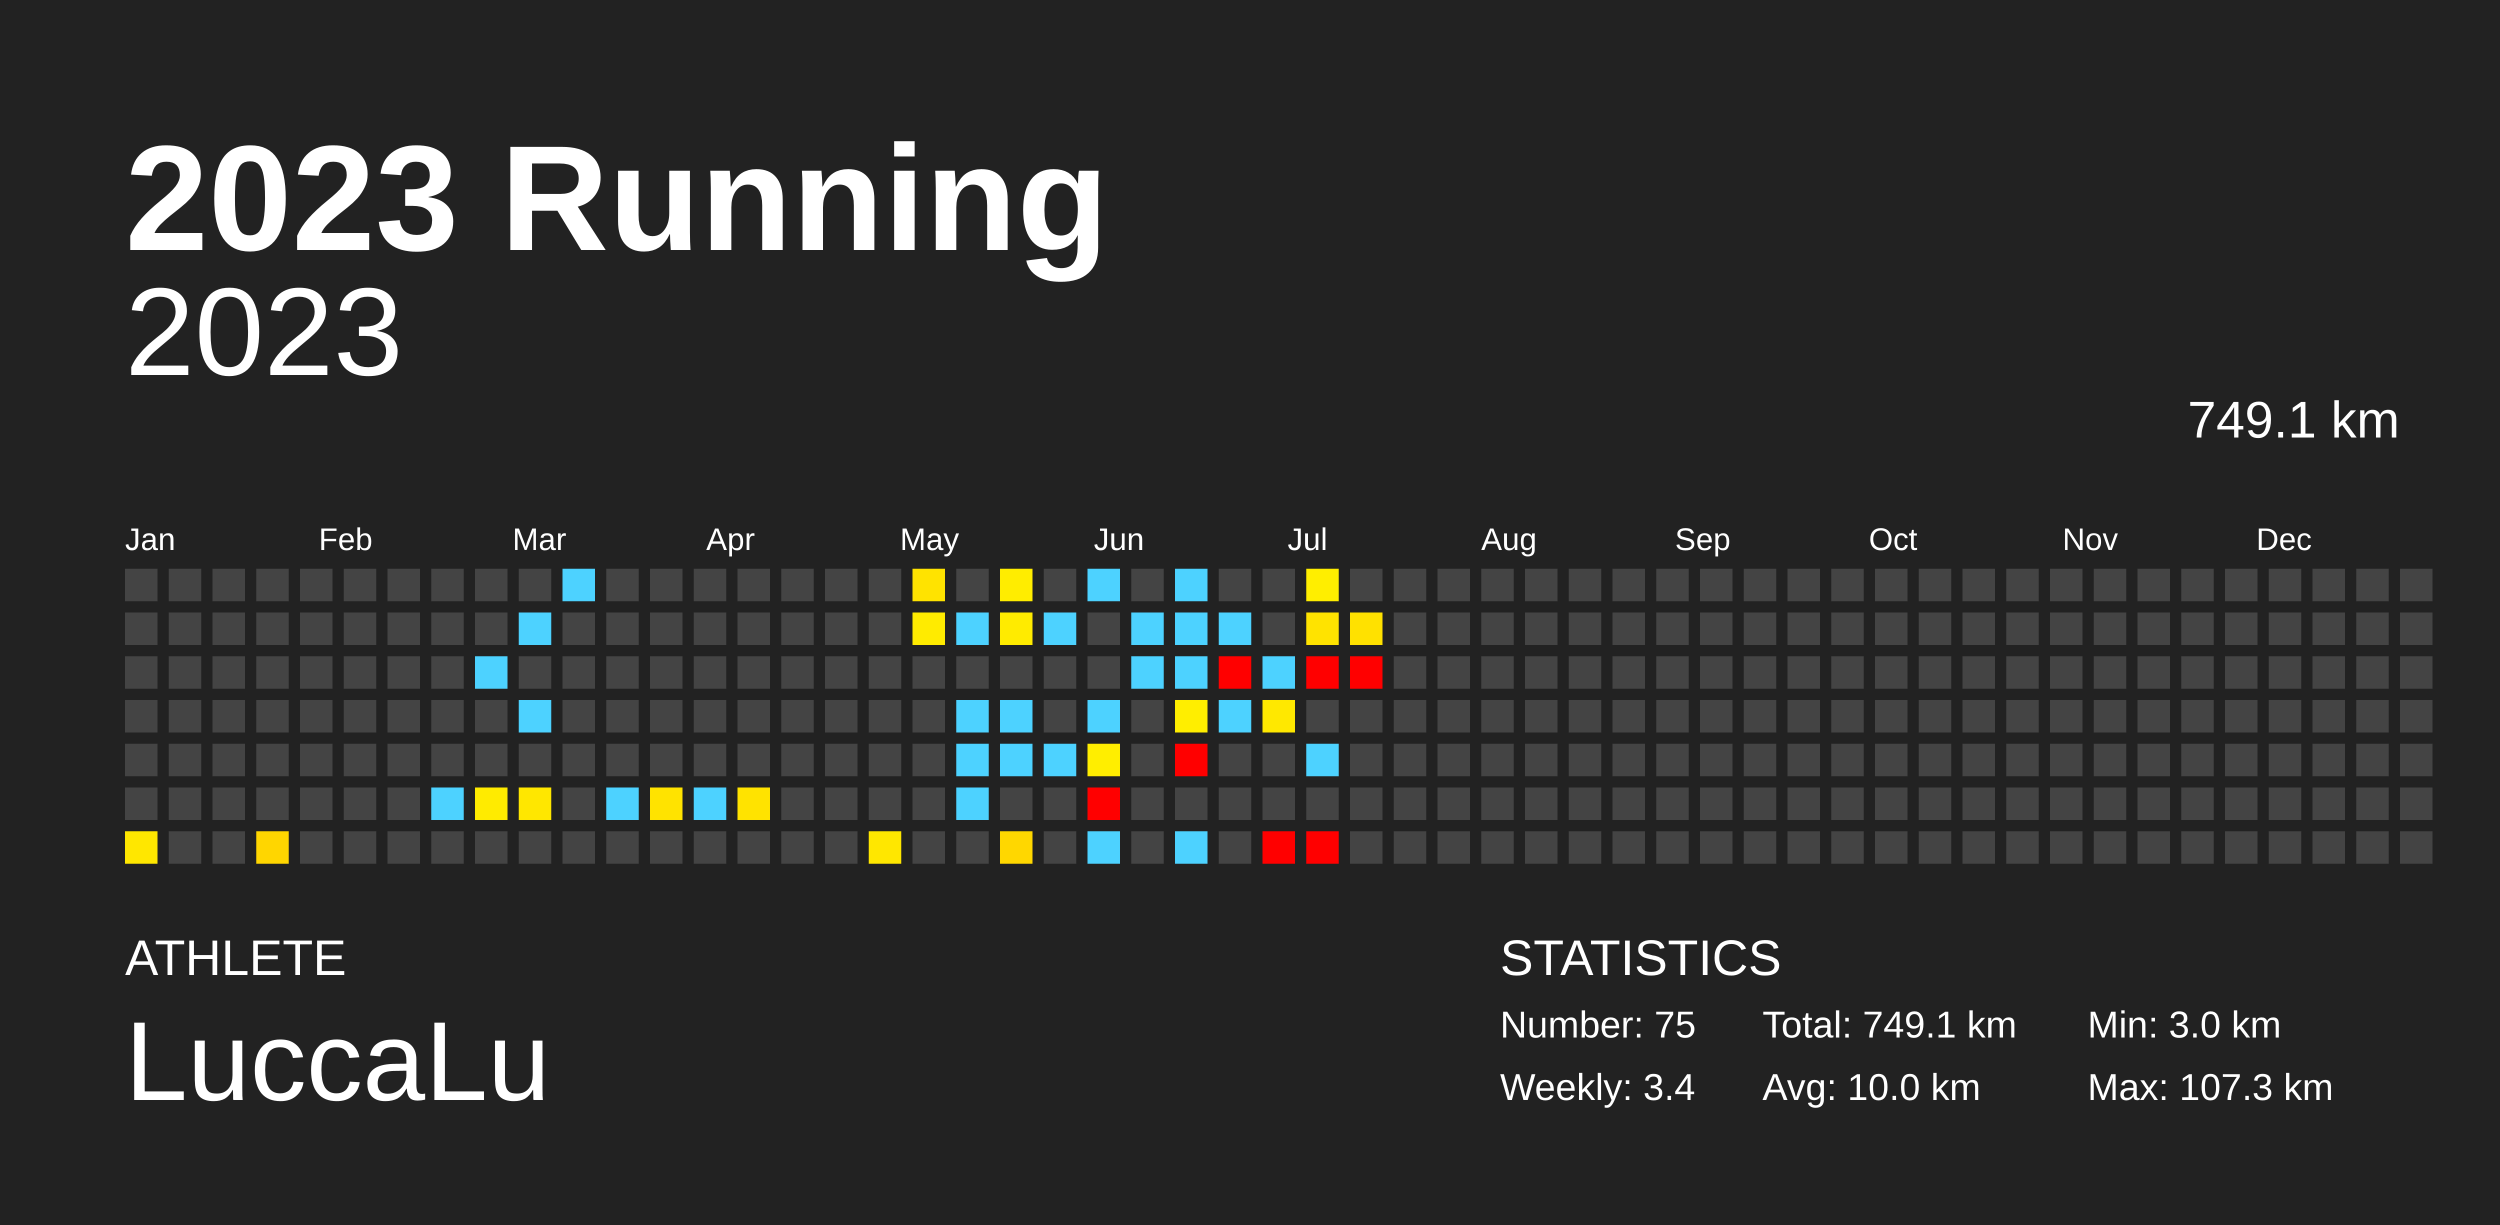
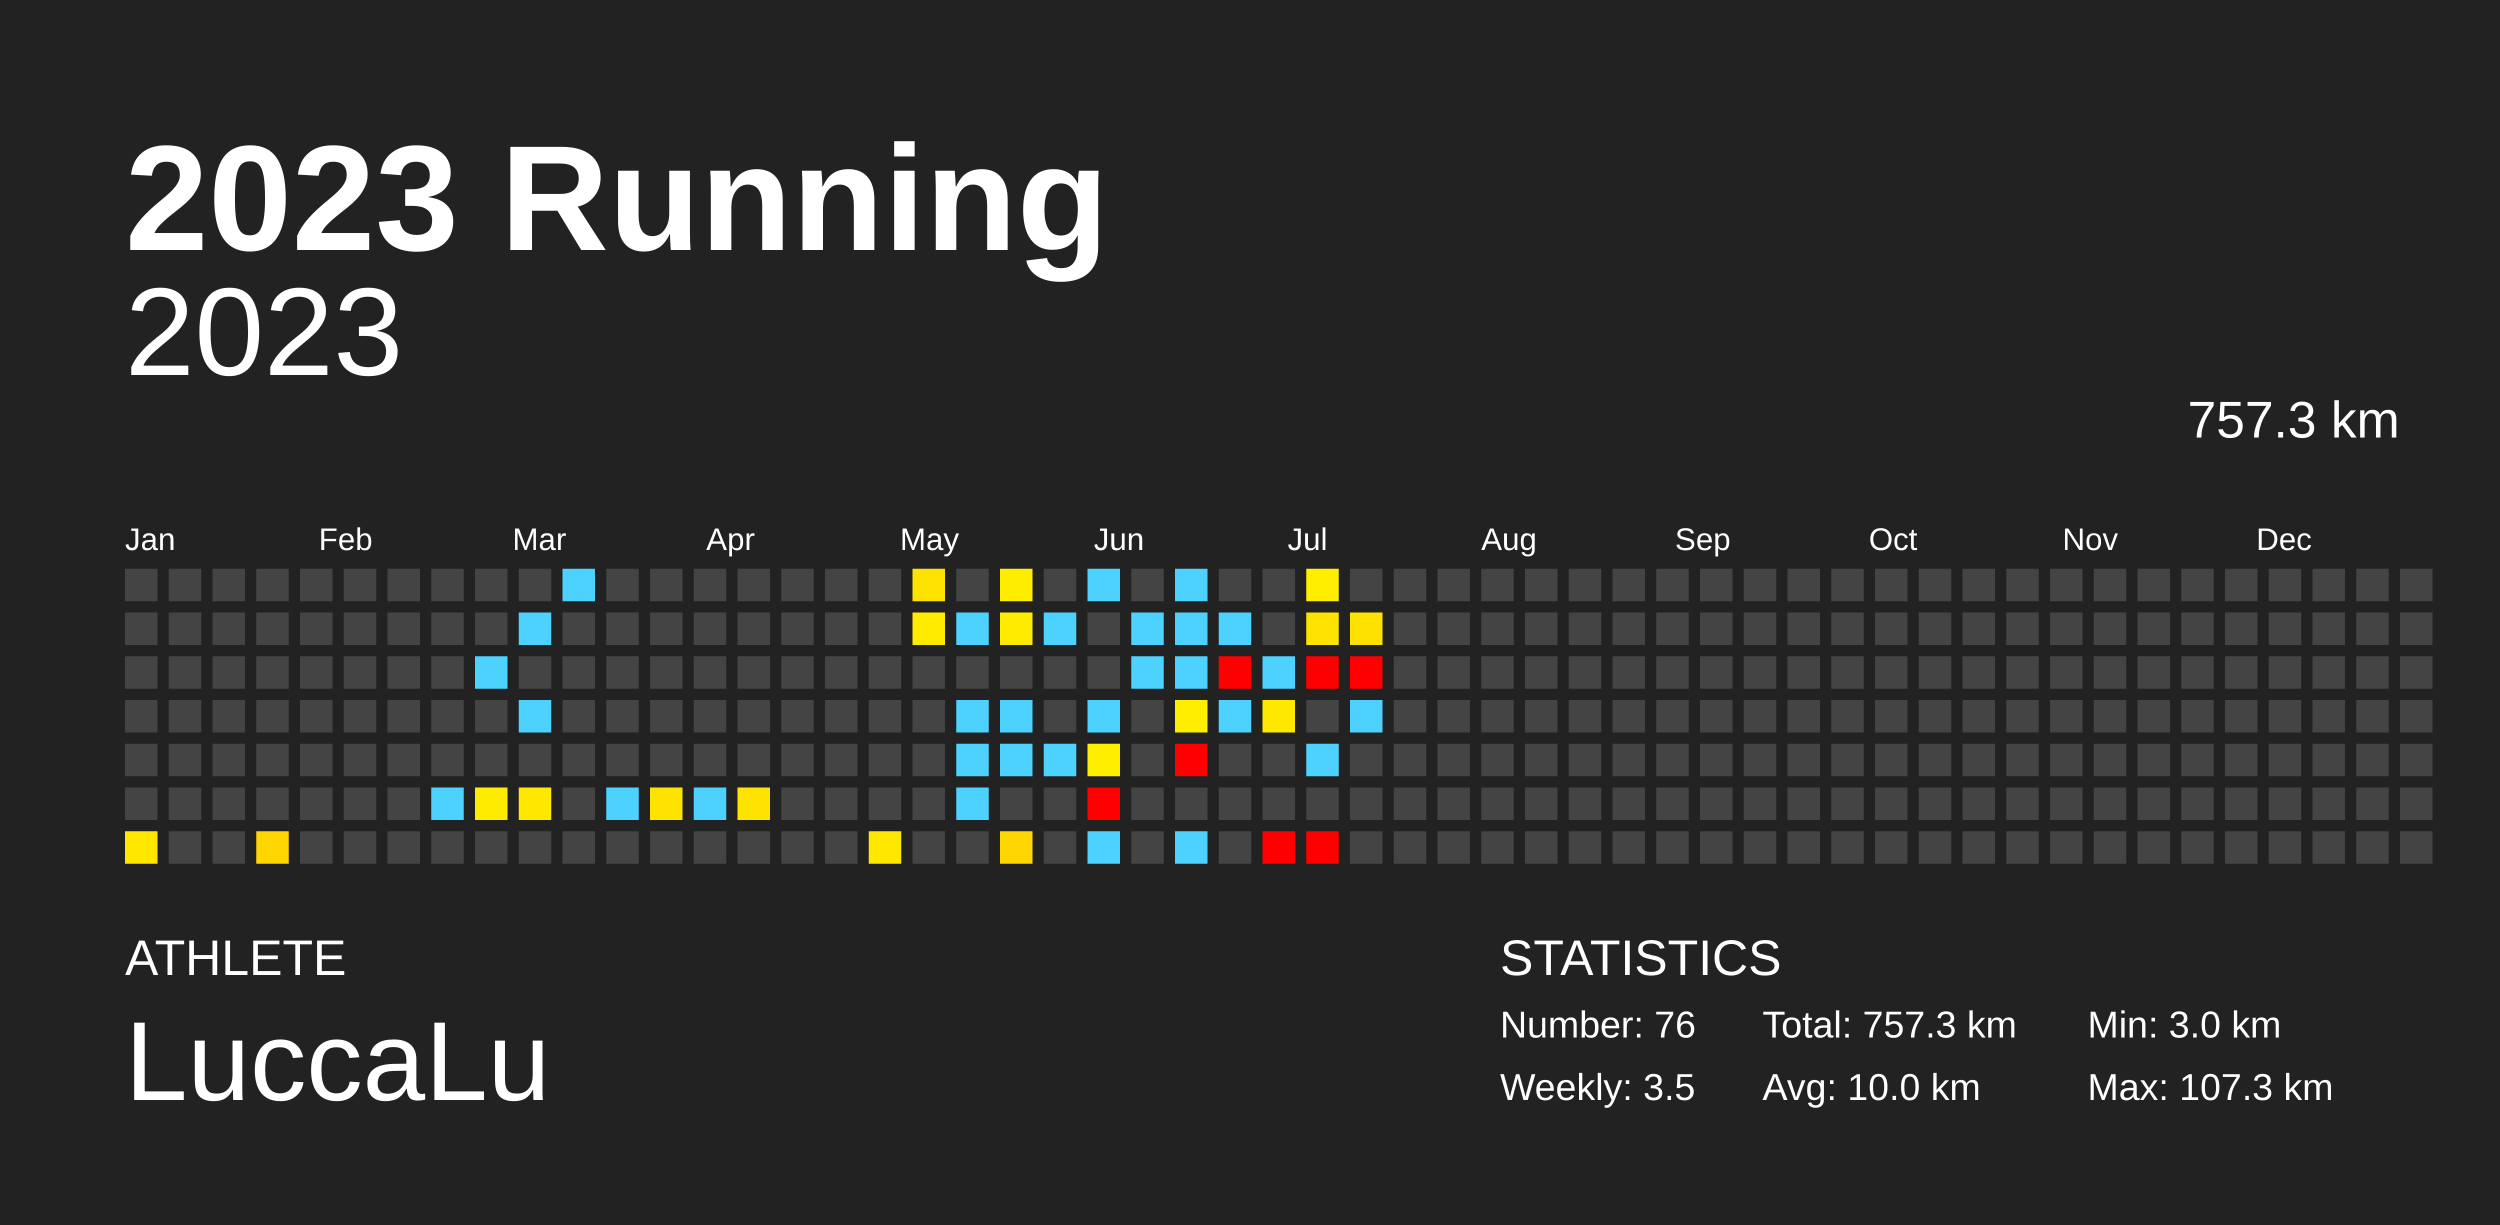
<svg xmlns="http://www.w3.org/2000/svg" baseProfile="full" height="98mm" version="1.1" viewBox="0,0,200,98" width="200mm">
  <defs />
  <rect fill="#222222" height="98" width="200" x="0" y="0" />
  <text fill="#FFFFFF" style="font-size:12px; font-family:Arial; font-weight:bold;" x="10" y="20">2023 Running</text>
  <text fill="#FFFFFF" style="font-size:4px; font-family:Arial" x="10" y="78">ATHLETE</text>
  <text fill="#FFFFFF" style="font-size:9px; font-family:Arial" x="10" y="88">LuccaLu</text>
  <text fill="#FFFFFF" style="font-size:4px; font-family:Arial" x="120" y="78">STATISTICS</text>
-   <text fill="#FFFFFF" style="font-size:3px; font-family:Arial" x="120" y="83">Number: 75</text>
-   <text fill="#FFFFFF" style="font-size:3px; font-family:Arial" x="120" y="88">Weekly: 3.4</text>
-   <text fill="#FFFFFF" style="font-size:3px; font-family:Arial" x="141" y="83">Total: 749.1 km</text>
+   <text fill="#FFFFFF" style="font-size:3px; font-family:Arial" x="120" y="83">Number: 76</text>
+   <text fill="#FFFFFF" style="font-size:3px; font-family:Arial" x="120" y="88">Weekly: 3.5</text>
+   <text fill="#FFFFFF" style="font-size:3px; font-family:Arial" x="141" y="83">Total: 757.3 km</text>
  <text fill="#FFFFFF" style="font-size:3px; font-family:Arial" x="141" y="88">Avg: 10.0 km</text>
  <text fill="#FFFFFF" style="font-size:3px; font-family:Arial" x="167" y="83">Min: 3.0 km</text>
  <text fill="#FFFFFF" style="font-size:3px; font-family:Arial" x="167" y="88">Max: 107.3 km</text>
  <text alignment-baseline="hanging" fill="#FFFFFF" style="font-size:10.0px; font-family:Arial;" x="10" y="30">2023</text>
-   <text alignment-baseline="hanging" fill="#FFFFFF" style="font-size:4.125px; font-family:Arial;" x="175" y="35">749.1 km</text>
+   <text alignment-baseline="hanging" fill="#FFFFFF" style="font-size:4.125px; font-family:Arial;" x="175" y="35">757.3 km</text>
  <text fill="#FFFFFF" style="font-size:2.5px; font-family:Arial" x="10.0" y="44">Jan</text>
  <text fill="#FFFFFF" style="font-size:2.5px; font-family:Arial" x="25.5" y="44">Feb</text>
  <text fill="#FFFFFF" style="font-size:2.5px; font-family:Arial" x="41.0" y="44">Mar</text>
  <text fill="#FFFFFF" style="font-size:2.5px; font-family:Arial" x="56.5" y="44">Apr</text>
  <text fill="#FFFFFF" style="font-size:2.5px; font-family:Arial" x="72.0" y="44">May</text>
  <text fill="#FFFFFF" style="font-size:2.5px; font-family:Arial" x="87.5" y="44">Jun</text>
  <text fill="#FFFFFF" style="font-size:2.5px; font-family:Arial" x="103.0" y="44">Jul</text>
  <text fill="#FFFFFF" style="font-size:2.5px; font-family:Arial" x="118.5" y="44">Aug</text>
  <text fill="#FFFFFF" style="font-size:2.5px; font-family:Arial" x="134.0" y="44">Sep</text>
  <text fill="#FFFFFF" style="font-size:2.5px; font-family:Arial" x="149.5" y="44">Oct</text>
  <text fill="#FFFFFF" style="font-size:2.5px; font-family:Arial" x="165.0" y="44">Nov</text>
  <text fill="#FFFFFF" style="font-size:2.5px; font-family:Arial" x="180.5" y="44">Dec</text>
  <rect fill="#444444" height="2.6" width="2.6" x="10.0" y="45.5" />
  <rect fill="#444444" height="2.6" width="2.6" x="10.0" y="49.0" />
  <rect fill="#444444" height="2.6" width="2.6" x="10.0" y="52.5" />
  <rect fill="#444444" height="2.6" width="2.6" x="10.0" y="56.0" />
  <rect fill="#444444" height="2.6" width="2.6" x="10.0" y="59.5" />
  <rect fill="#444444" height="2.6" width="2.6" x="10.0" y="63.0" />
  <rect fill="#ffe700" height="2.6" width="2.6" x="10.0" y="66.5" />
  <rect fill="#444444" height="2.6" width="2.6" x="13.5" y="45.5" />
  <rect fill="#444444" height="2.6" width="2.6" x="13.5" y="49.0" />
  <rect fill="#444444" height="2.6" width="2.6" x="13.5" y="52.5" />
  <rect fill="#444444" height="2.6" width="2.6" x="13.5" y="56.0" />
  <rect fill="#444444" height="2.6" width="2.6" x="13.5" y="59.5" />
  <rect fill="#444444" height="2.6" width="2.6" x="13.5" y="63.0" />
  <rect fill="#444444" height="2.6" width="2.6" x="13.5" y="66.5" />
  <rect fill="#444444" height="2.6" width="2.6" x="17.0" y="45.5" />
  <rect fill="#444444" height="2.6" width="2.6" x="17.0" y="49.0" />
  <rect fill="#444444" height="2.6" width="2.6" x="17.0" y="52.5" />
  <rect fill="#444444" height="2.6" width="2.6" x="17.0" y="56.0" />
  <rect fill="#444444" height="2.6" width="2.6" x="17.0" y="59.5" />
  <rect fill="#444444" height="2.6" width="2.6" x="17.0" y="63.0" />
  <rect fill="#444444" height="2.6" width="2.6" x="17.0" y="66.5" />
  <rect fill="#444444" height="2.6" width="2.6" x="20.5" y="45.5" />
  <rect fill="#444444" height="2.6" width="2.6" x="20.5" y="49.0" />
  <rect fill="#444444" height="2.6" width="2.6" x="20.5" y="52.5" />
  <rect fill="#444444" height="2.6" width="2.6" x="20.5" y="56.0" />
  <rect fill="#444444" height="2.6" width="2.6" x="20.5" y="59.5" />
  <rect fill="#444444" height="2.6" width="2.6" x="20.5" y="63.0" />
  <rect fill="#ffd600" height="2.6" width="2.6" x="20.5" y="66.5" />
  <rect fill="#444444" height="2.6" width="2.6" x="24.0" y="45.5" />
  <rect fill="#444444" height="2.6" width="2.6" x="24.0" y="49.0" />
  <rect fill="#444444" height="2.6" width="2.6" x="24.0" y="52.5" />
  <rect fill="#444444" height="2.6" width="2.6" x="24.0" y="56.0" />
  <rect fill="#444444" height="2.6" width="2.6" x="24.0" y="59.5" />
  <rect fill="#444444" height="2.6" width="2.6" x="24.0" y="63.0" />
  <rect fill="#444444" height="2.6" width="2.6" x="24.0" y="66.5" />
  <rect fill="#444444" height="2.6" width="2.6" x="27.5" y="45.5" />
  <rect fill="#444444" height="2.6" width="2.6" x="27.5" y="49.0" />
  <rect fill="#444444" height="2.6" width="2.6" x="27.5" y="52.5" />
  <rect fill="#444444" height="2.6" width="2.6" x="27.5" y="56.0" />
  <rect fill="#444444" height="2.6" width="2.6" x="27.5" y="59.5" />
  <rect fill="#444444" height="2.6" width="2.6" x="27.5" y="63.0" />
  <rect fill="#444444" height="2.6" width="2.6" x="27.5" y="66.5" />
  <rect fill="#444444" height="2.6" width="2.6" x="31.0" y="45.5" />
  <rect fill="#444444" height="2.6" width="2.6" x="31.0" y="49.0" />
  <rect fill="#444444" height="2.6" width="2.6" x="31.0" y="52.5" />
  <rect fill="#444444" height="2.6" width="2.6" x="31.0" y="56.0" />
  <rect fill="#444444" height="2.6" width="2.6" x="31.0" y="59.5" />
  <rect fill="#444444" height="2.6" width="2.6" x="31.0" y="63.0" />
  <rect fill="#444444" height="2.6" width="2.6" x="31.0" y="66.5" />
  <rect fill="#444444" height="2.6" width="2.6" x="34.5" y="45.5" />
  <rect fill="#444444" height="2.6" width="2.6" x="34.5" y="49.0" />
  <rect fill="#444444" height="2.6" width="2.6" x="34.5" y="52.5" />
  <rect fill="#444444" height="2.6" width="2.6" x="34.5" y="56.0" />
  <rect fill="#444444" height="2.6" width="2.6" x="34.5" y="59.5" />
  <rect fill="#4dd2ff" height="2.6" width="2.6" x="34.5" y="63.0" />
  <rect fill="#444444" height="2.6" width="2.6" x="34.5" y="66.5" />
  <rect fill="#444444" height="2.6" width="2.6" x="38.0" y="45.5" />
  <rect fill="#444444" height="2.6" width="2.6" x="38.0" y="49.0" />
  <rect fill="#4dd2ff" height="2.6" width="2.6" x="38.0" y="52.5" />
  <rect fill="#444444" height="2.6" width="2.6" x="38.0" y="56.0" />
  <rect fill="#444444" height="2.6" width="2.6" x="38.0" y="59.5" />
  <rect fill="#ffeb00" height="2.6" width="2.6" x="38.0" y="63.0" />
  <rect fill="#444444" height="2.6" width="2.6" x="38.0" y="66.5" />
  <rect fill="#444444" height="2.6" width="2.6" x="41.5" y="45.5" />
  <rect fill="#4dd2ff" height="2.6" width="2.6" x="41.5" y="49.0" />
  <rect fill="#444444" height="2.6" width="2.6" x="41.5" y="52.5" />
  <rect fill="#4dd2ff" height="2.6" width="2.6" x="41.5" y="56.0" />
  <rect fill="#444444" height="2.6" width="2.6" x="41.5" y="59.5" />
  <rect fill="#ffe700" height="2.6" width="2.6" x="41.5" y="63.0" />
  <rect fill="#444444" height="2.6" width="2.6" x="41.5" y="66.5" />
  <rect fill="#4dd2ff" height="2.6" width="2.6" x="45.0" y="45.5" />
  <rect fill="#444444" height="2.6" width="2.6" x="45.0" y="49.0" />
  <rect fill="#444444" height="2.6" width="2.6" x="45.0" y="52.5" />
  <rect fill="#444444" height="2.6" width="2.6" x="45.0" y="56.0" />
  <rect fill="#444444" height="2.6" width="2.6" x="45.0" y="59.5" />
  <rect fill="#444444" height="2.6" width="2.6" x="45.0" y="63.0" />
  <rect fill="#444444" height="2.6" width="2.6" x="45.0" y="66.5" />
  <rect fill="#444444" height="2.6" width="2.6" x="48.5" y="45.5" />
  <rect fill="#444444" height="2.6" width="2.6" x="48.5" y="49.0" />
  <rect fill="#444444" height="2.6" width="2.6" x="48.5" y="52.5" />
  <rect fill="#444444" height="2.6" width="2.6" x="48.5" y="56.0" />
  <rect fill="#444444" height="2.6" width="2.6" x="48.5" y="59.5" />
  <rect fill="#4dd2ff" height="2.6" width="2.6" x="48.5" y="63.0" />
  <rect fill="#444444" height="2.6" width="2.6" x="48.5" y="66.5" />
  <rect fill="#444444" height="2.6" width="2.6" x="52.0" y="45.5" />
  <rect fill="#444444" height="2.6" width="2.6" x="52.0" y="49.0" />
  <rect fill="#444444" height="2.6" width="2.6" x="52.0" y="52.5" />
  <rect fill="#444444" height="2.6" width="2.6" x="52.0" y="56.0" />
  <rect fill="#444444" height="2.6" width="2.6" x="52.0" y="59.5" />
  <rect fill="#ffe300" height="2.6" width="2.6" x="52.0" y="63.0" />
  <rect fill="#444444" height="2.6" width="2.6" x="52.0" y="66.5" />
  <rect fill="#444444" height="2.6" width="2.6" x="55.5" y="45.5" />
  <rect fill="#444444" height="2.6" width="2.6" x="55.5" y="49.0" />
  <rect fill="#444444" height="2.6" width="2.6" x="55.5" y="52.5" />
  <rect fill="#444444" height="2.6" width="2.6" x="55.5" y="56.0" />
  <rect fill="#444444" height="2.6" width="2.6" x="55.5" y="59.5" />
  <rect fill="#4dd2ff" height="2.6" width="2.6" x="55.5" y="63.0" />
  <rect fill="#444444" height="2.6" width="2.6" x="55.5" y="66.5" />
  <rect fill="#444444" height="2.6" width="2.6" x="59.0" y="45.5" />
  <rect fill="#444444" height="2.6" width="2.6" x="59.0" y="49.0" />
  <rect fill="#444444" height="2.6" width="2.6" x="59.0" y="52.5" />
  <rect fill="#444444" height="2.6" width="2.6" x="59.0" y="56.0" />
  <rect fill="#444444" height="2.6" width="2.6" x="59.0" y="59.5" />
  <rect fill="#ffe300" height="2.6" width="2.6" x="59.0" y="63.0" />
  <rect fill="#444444" height="2.6" width="2.6" x="59.0" y="66.5" />
  <rect fill="#444444" height="2.6" width="2.6" x="62.5" y="45.5" />
  <rect fill="#444444" height="2.6" width="2.6" x="62.5" y="49.0" />
  <rect fill="#444444" height="2.6" width="2.6" x="62.5" y="52.5" />
  <rect fill="#444444" height="2.6" width="2.6" x="62.5" y="56.0" />
  <rect fill="#444444" height="2.6" width="2.6" x="62.5" y="59.5" />
  <rect fill="#444444" height="2.6" width="2.6" x="62.5" y="63.0" />
  <rect fill="#444444" height="2.6" width="2.6" x="62.5" y="66.5" />
  <rect fill="#444444" height="2.6" width="2.6" x="66.0" y="45.5" />
  <rect fill="#444444" height="2.6" width="2.6" x="66.0" y="49.0" />
  <rect fill="#444444" height="2.6" width="2.6" x="66.0" y="52.5" />
  <rect fill="#444444" height="2.6" width="2.6" x="66.0" y="56.0" />
  <rect fill="#444444" height="2.6" width="2.6" x="66.0" y="59.5" />
  <rect fill="#444444" height="2.6" width="2.6" x="66.0" y="63.0" />
  <rect fill="#444444" height="2.6" width="2.6" x="66.0" y="66.5" />
  <rect fill="#444444" height="2.6" width="2.6" x="69.5" y="45.5" />
  <rect fill="#444444" height="2.6" width="2.6" x="69.5" y="49.0" />
  <rect fill="#444444" height="2.6" width="2.6" x="69.5" y="52.5" />
  <rect fill="#444444" height="2.6" width="2.6" x="69.5" y="56.0" />
  <rect fill="#444444" height="2.6" width="2.6" x="69.5" y="59.5" />
  <rect fill="#444444" height="2.6" width="2.6" x="69.5" y="63.0" />
  <rect fill="#ffe700" height="2.6" width="2.6" x="69.5" y="66.5" />
  <rect fill="#ffe300" height="2.6" width="2.6" x="73.0" y="45.5" />
  <rect fill="#ffeb00" height="2.6" width="2.6" x="73.0" y="49.0" />
  <rect fill="#444444" height="2.6" width="2.6" x="73.0" y="52.5" />
  <rect fill="#444444" height="2.6" width="2.6" x="73.0" y="56.0" />
  <rect fill="#444444" height="2.6" width="2.6" x="73.0" y="59.5" />
  <rect fill="#444444" height="2.6" width="2.6" x="73.0" y="63.0" />
  <rect fill="#444444" height="2.6" width="2.6" x="73.0" y="66.5" />
  <rect fill="#444444" height="2.6" width="2.6" x="76.5" y="45.5" />
  <rect fill="#4dd2ff" height="2.6" width="2.6" x="76.5" y="49.0" />
  <rect fill="#444444" height="2.6" width="2.6" x="76.5" y="52.5" />
  <rect fill="#4dd2ff" height="2.6" width="2.6" x="76.5" y="56.0" />
  <rect fill="#4dd2ff" height="2.6" width="2.6" x="76.5" y="59.5" />
  <rect fill="#4dd2ff" height="2.6" width="2.6" x="76.5" y="63.0" />
  <rect fill="#444444" height="2.6" width="2.6" x="76.5" y="66.5" />
  <rect fill="#ffed00" height="2.6" width="2.6" x="80.0" y="45.5" />
  <rect fill="#ffeb00" height="2.6" width="2.6" x="80.0" y="49.0" />
  <rect fill="#444444" height="2.6" width="2.6" x="80.0" y="52.5" />
  <rect fill="#4dd2ff" height="2.6" width="2.6" x="80.0" y="56.0" />
  <rect fill="#4dd2ff" height="2.6" width="2.6" x="80.0" y="59.5" />
  <rect fill="#444444" height="2.6" width="2.6" x="80.0" y="63.0" />
  <rect fill="#ffd700" height="2.6" width="2.6" x="80.0" y="66.5" />
  <rect fill="#444444" height="2.6" width="2.6" x="83.5" y="45.5" />
  <rect fill="#4dd2ff" height="2.6" width="2.6" x="83.5" y="49.0" />
  <rect fill="#444444" height="2.6" width="2.6" x="83.5" y="52.5" />
  <rect fill="#444444" height="2.6" width="2.6" x="83.5" y="56.0" />
  <rect fill="#4dd2ff" height="2.6" width="2.6" x="83.5" y="59.5" />
  <rect fill="#444444" height="2.6" width="2.6" x="83.5" y="63.0" />
  <rect fill="#444444" height="2.6" width="2.6" x="83.5" y="66.5" />
  <rect fill="#4dd2ff" height="2.6" width="2.6" x="87.0" y="45.5" />
  <rect fill="#444444" height="2.6" width="2.6" x="87.0" y="49.0" />
  <rect fill="#444444" height="2.6" width="2.6" x="87.0" y="52.5" />
  <rect fill="#4dd2ff" height="2.6" width="2.6" x="87.0" y="56.0" />
  <rect fill="#ffee00" height="2.6" width="2.6" x="87.0" y="59.5" />
  <rect fill="red" height="2.6" width="2.6" x="87.0" y="63.0" />
  <rect fill="#4dd2ff" height="2.6" width="2.6" x="87.0" y="66.5" />
  <rect fill="#444444" height="2.6" width="2.6" x="90.5" y="45.5" />
  <rect fill="#4dd2ff" height="2.6" width="2.6" x="90.5" y="49.0" />
  <rect fill="#4dd2ff" height="2.6" width="2.6" x="90.5" y="52.5" />
  <rect fill="#444444" height="2.6" width="2.6" x="90.5" y="56.0" />
  <rect fill="#444444" height="2.6" width="2.6" x="90.5" y="59.5" />
  <rect fill="#444444" height="2.6" width="2.6" x="90.5" y="63.0" />
  <rect fill="#444444" height="2.6" width="2.6" x="90.5" y="66.5" />
  <rect fill="#4dd2ff" height="2.6" width="2.6" x="94.0" y="45.5" />
  <rect fill="#4dd2ff" height="2.6" width="2.6" x="94.0" y="49.0" />
  <rect fill="#4dd2ff" height="2.6" width="2.6" x="94.0" y="52.5" />
  <rect fill="#ffee00" height="2.6" width="2.6" x="94.0" y="56.0" />
  <rect fill="red" height="2.6" width="2.6" x="94.0" y="59.5" />
  <rect fill="#444444" height="2.6" width="2.6" x="94.0" y="63.0" />
  <rect fill="#4dd2ff" height="2.6" width="2.6" x="94.0" y="66.5" />
  <rect fill="#444444" height="2.6" width="2.6" x="97.5" y="45.5" />
  <rect fill="#4dd2ff" height="2.6" width="2.6" x="97.5" y="49.0" />
  <rect fill="red" height="2.6" width="2.6" x="97.5" y="52.5" />
  <rect fill="#4dd2ff" height="2.6" width="2.6" x="97.5" y="56.0" />
  <rect fill="#444444" height="2.6" width="2.6" x="97.5" y="59.5" />
  <rect fill="#444444" height="2.6" width="2.6" x="97.5" y="63.0" />
  <rect fill="#444444" height="2.6" width="2.6" x="97.5" y="66.5" />
  <rect fill="#444444" height="2.6" width="2.6" x="101.0" y="45.5" />
  <rect fill="#444444" height="2.6" width="2.6" x="101.0" y="49.0" />
  <rect fill="#4dd2ff" height="2.6" width="2.6" x="101.0" y="52.5" />
  <rect fill="#ffe800" height="2.6" width="2.6" x="101.0" y="56.0" />
  <rect fill="#444444" height="2.6" width="2.6" x="101.0" y="59.5" />
  <rect fill="#444444" height="2.6" width="2.6" x="101.0" y="63.0" />
  <rect fill="red" height="2.6" width="2.6" x="101.0" y="66.5" />
  <rect fill="#ffee00" height="2.6" width="2.6" x="104.5" y="45.5" />
  <rect fill="#ffe300" height="2.6" width="2.6" x="104.5" y="49.0" />
  <rect fill="red" height="2.6" width="2.6" x="104.5" y="52.5" />
  <rect fill="#444444" height="2.6" width="2.6" x="104.5" y="56.0" />
  <rect fill="#4dd2ff" height="2.6" width="2.6" x="104.5" y="59.5" />
  <rect fill="#444444" height="2.6" width="2.6" x="104.5" y="63.0" />
  <rect fill="red" height="2.6" width="2.6" x="104.5" y="66.5" />
  <rect fill="#444444" height="2.6" width="2.6" x="108.0" y="45.5" />
  <rect fill="#ffe100" height="2.6" width="2.6" x="108.0" y="49.0" />
  <rect fill="red" height="2.6" width="2.6" x="108.0" y="52.5" />
-   <rect fill="#444444" height="2.6" width="2.6" x="108.0" y="56.0" />
+   <rect fill="#4dd2ff" height="2.6" width="2.6" x="108.0" y="56.0" />
  <rect fill="#444444" height="2.6" width="2.6" x="108.0" y="59.5" />
  <rect fill="#444444" height="2.6" width="2.6" x="108.0" y="63.0" />
  <rect fill="#444444" height="2.6" width="2.6" x="108.0" y="66.5" />
  <rect fill="#444444" height="2.6" width="2.6" x="111.5" y="45.5" />
  <rect fill="#444444" height="2.6" width="2.6" x="111.5" y="49.0" />
  <rect fill="#444444" height="2.6" width="2.6" x="111.5" y="52.5" />
  <rect fill="#444444" height="2.6" width="2.6" x="111.5" y="56.0" />
  <rect fill="#444444" height="2.6" width="2.6" x="111.5" y="59.5" />
  <rect fill="#444444" height="2.6" width="2.6" x="111.5" y="63.0" />
  <rect fill="#444444" height="2.6" width="2.6" x="111.5" y="66.5" />
  <rect fill="#444444" height="2.6" width="2.6" x="115.0" y="45.5" />
  <rect fill="#444444" height="2.6" width="2.6" x="115.0" y="49.0" />
  <rect fill="#444444" height="2.6" width="2.6" x="115.0" y="52.5" />
  <rect fill="#444444" height="2.6" width="2.6" x="115.0" y="56.0" />
  <rect fill="#444444" height="2.6" width="2.6" x="115.0" y="59.5" />
  <rect fill="#444444" height="2.6" width="2.6" x="115.0" y="63.0" />
  <rect fill="#444444" height="2.6" width="2.6" x="115.0" y="66.5" />
  <rect fill="#444444" height="2.6" width="2.6" x="118.5" y="45.5" />
  <rect fill="#444444" height="2.6" width="2.6" x="118.5" y="49.0" />
  <rect fill="#444444" height="2.6" width="2.6" x="118.5" y="52.5" />
  <rect fill="#444444" height="2.6" width="2.6" x="118.5" y="56.0" />
  <rect fill="#444444" height="2.6" width="2.6" x="118.5" y="59.5" />
  <rect fill="#444444" height="2.6" width="2.6" x="118.5" y="63.0" />
  <rect fill="#444444" height="2.6" width="2.6" x="118.5" y="66.5" />
  <rect fill="#444444" height="2.6" width="2.6" x="122.0" y="45.5" />
  <rect fill="#444444" height="2.6" width="2.6" x="122.0" y="49.0" />
  <rect fill="#444444" height="2.6" width="2.6" x="122.0" y="52.5" />
  <rect fill="#444444" height="2.6" width="2.6" x="122.0" y="56.0" />
  <rect fill="#444444" height="2.6" width="2.6" x="122.0" y="59.5" />
  <rect fill="#444444" height="2.6" width="2.6" x="122.0" y="63.0" />
  <rect fill="#444444" height="2.6" width="2.6" x="122.0" y="66.5" />
  <rect fill="#444444" height="2.6" width="2.6" x="125.5" y="45.5" />
  <rect fill="#444444" height="2.6" width="2.6" x="125.5" y="49.0" />
  <rect fill="#444444" height="2.6" width="2.6" x="125.5" y="52.5" />
  <rect fill="#444444" height="2.6" width="2.6" x="125.5" y="56.0" />
  <rect fill="#444444" height="2.6" width="2.6" x="125.5" y="59.5" />
  <rect fill="#444444" height="2.6" width="2.6" x="125.5" y="63.0" />
  <rect fill="#444444" height="2.6" width="2.6" x="125.5" y="66.5" />
  <rect fill="#444444" height="2.6" width="2.6" x="129.0" y="45.5" />
  <rect fill="#444444" height="2.6" width="2.6" x="129.0" y="49.0" />
  <rect fill="#444444" height="2.6" width="2.6" x="129.0" y="52.5" />
  <rect fill="#444444" height="2.6" width="2.6" x="129.0" y="56.0" />
  <rect fill="#444444" height="2.6" width="2.6" x="129.0" y="59.5" />
  <rect fill="#444444" height="2.6" width="2.6" x="129.0" y="63.0" />
  <rect fill="#444444" height="2.6" width="2.6" x="129.0" y="66.5" />
  <rect fill="#444444" height="2.6" width="2.6" x="132.5" y="45.5" />
  <rect fill="#444444" height="2.6" width="2.6" x="132.5" y="49.0" />
  <rect fill="#444444" height="2.6" width="2.6" x="132.5" y="52.5" />
  <rect fill="#444444" height="2.6" width="2.6" x="132.5" y="56.0" />
  <rect fill="#444444" height="2.6" width="2.6" x="132.5" y="59.5" />
  <rect fill="#444444" height="2.6" width="2.6" x="132.5" y="63.0" />
  <rect fill="#444444" height="2.6" width="2.6" x="132.5" y="66.5" />
  <rect fill="#444444" height="2.6" width="2.6" x="136.0" y="45.5" />
  <rect fill="#444444" height="2.6" width="2.6" x="136.0" y="49.0" />
  <rect fill="#444444" height="2.6" width="2.6" x="136.0" y="52.5" />
  <rect fill="#444444" height="2.6" width="2.6" x="136.0" y="56.0" />
  <rect fill="#444444" height="2.6" width="2.6" x="136.0" y="59.5" />
  <rect fill="#444444" height="2.6" width="2.6" x="136.0" y="63.0" />
  <rect fill="#444444" height="2.6" width="2.6" x="136.0" y="66.5" />
  <rect fill="#444444" height="2.6" width="2.6" x="139.5" y="45.5" />
  <rect fill="#444444" height="2.6" width="2.6" x="139.5" y="49.0" />
  <rect fill="#444444" height="2.6" width="2.6" x="139.5" y="52.5" />
  <rect fill="#444444" height="2.6" width="2.6" x="139.5" y="56.0" />
  <rect fill="#444444" height="2.6" width="2.6" x="139.5" y="59.5" />
  <rect fill="#444444" height="2.6" width="2.6" x="139.5" y="63.0" />
  <rect fill="#444444" height="2.6" width="2.6" x="139.5" y="66.5" />
  <rect fill="#444444" height="2.6" width="2.6" x="143.0" y="45.5" />
  <rect fill="#444444" height="2.6" width="2.6" x="143.0" y="49.0" />
  <rect fill="#444444" height="2.6" width="2.6" x="143.0" y="52.5" />
  <rect fill="#444444" height="2.6" width="2.6" x="143.0" y="56.0" />
  <rect fill="#444444" height="2.6" width="2.6" x="143.0" y="59.5" />
  <rect fill="#444444" height="2.6" width="2.6" x="143.0" y="63.0" />
  <rect fill="#444444" height="2.6" width="2.6" x="143.0" y="66.5" />
  <rect fill="#444444" height="2.6" width="2.6" x="146.5" y="45.5" />
  <rect fill="#444444" height="2.6" width="2.6" x="146.5" y="49.0" />
  <rect fill="#444444" height="2.6" width="2.6" x="146.5" y="52.5" />
  <rect fill="#444444" height="2.6" width="2.6" x="146.5" y="56.0" />
  <rect fill="#444444" height="2.6" width="2.6" x="146.5" y="59.5" />
  <rect fill="#444444" height="2.6" width="2.6" x="146.5" y="63.0" />
  <rect fill="#444444" height="2.6" width="2.6" x="146.5" y="66.5" />
  <rect fill="#444444" height="2.6" width="2.6" x="150.0" y="45.5" />
  <rect fill="#444444" height="2.6" width="2.6" x="150.0" y="49.0" />
  <rect fill="#444444" height="2.6" width="2.6" x="150.0" y="52.5" />
  <rect fill="#444444" height="2.6" width="2.6" x="150.0" y="56.0" />
  <rect fill="#444444" height="2.6" width="2.6" x="150.0" y="59.5" />
  <rect fill="#444444" height="2.6" width="2.6" x="150.0" y="63.0" />
  <rect fill="#444444" height="2.6" width="2.6" x="150.0" y="66.5" />
  <rect fill="#444444" height="2.6" width="2.6" x="153.5" y="45.5" />
  <rect fill="#444444" height="2.6" width="2.6" x="153.5" y="49.0" />
  <rect fill="#444444" height="2.6" width="2.6" x="153.5" y="52.5" />
  <rect fill="#444444" height="2.6" width="2.6" x="153.5" y="56.0" />
  <rect fill="#444444" height="2.6" width="2.6" x="153.5" y="59.5" />
  <rect fill="#444444" height="2.6" width="2.6" x="153.5" y="63.0" />
  <rect fill="#444444" height="2.6" width="2.6" x="153.5" y="66.5" />
  <rect fill="#444444" height="2.6" width="2.6" x="157.0" y="45.5" />
  <rect fill="#444444" height="2.6" width="2.6" x="157.0" y="49.0" />
  <rect fill="#444444" height="2.6" width="2.6" x="157.0" y="52.5" />
  <rect fill="#444444" height="2.6" width="2.6" x="157.0" y="56.0" />
  <rect fill="#444444" height="2.6" width="2.6" x="157.0" y="59.5" />
  <rect fill="#444444" height="2.6" width="2.6" x="157.0" y="63.0" />
  <rect fill="#444444" height="2.6" width="2.6" x="157.0" y="66.5" />
  <rect fill="#444444" height="2.6" width="2.6" x="160.5" y="45.5" />
  <rect fill="#444444" height="2.6" width="2.6" x="160.5" y="49.0" />
  <rect fill="#444444" height="2.6" width="2.6" x="160.5" y="52.5" />
  <rect fill="#444444" height="2.6" width="2.6" x="160.5" y="56.0" />
  <rect fill="#444444" height="2.6" width="2.6" x="160.5" y="59.5" />
  <rect fill="#444444" height="2.6" width="2.6" x="160.5" y="63.0" />
  <rect fill="#444444" height="2.6" width="2.6" x="160.5" y="66.5" />
  <rect fill="#444444" height="2.6" width="2.6" x="164.0" y="45.5" />
  <rect fill="#444444" height="2.6" width="2.6" x="164.0" y="49.0" />
  <rect fill="#444444" height="2.6" width="2.6" x="164.0" y="52.5" />
  <rect fill="#444444" height="2.6" width="2.6" x="164.0" y="56.0" />
  <rect fill="#444444" height="2.6" width="2.6" x="164.0" y="59.5" />
  <rect fill="#444444" height="2.6" width="2.6" x="164.0" y="63.0" />
  <rect fill="#444444" height="2.6" width="2.6" x="164.0" y="66.5" />
  <rect fill="#444444" height="2.6" width="2.6" x="167.5" y="45.5" />
  <rect fill="#444444" height="2.6" width="2.6" x="167.5" y="49.0" />
  <rect fill="#444444" height="2.6" width="2.6" x="167.5" y="52.5" />
  <rect fill="#444444" height="2.6" width="2.6" x="167.5" y="56.0" />
  <rect fill="#444444" height="2.6" width="2.6" x="167.5" y="59.5" />
  <rect fill="#444444" height="2.6" width="2.6" x="167.5" y="63.0" />
  <rect fill="#444444" height="2.6" width="2.6" x="167.5" y="66.5" />
  <rect fill="#444444" height="2.6" width="2.6" x="171.0" y="45.5" />
  <rect fill="#444444" height="2.6" width="2.6" x="171.0" y="49.0" />
  <rect fill="#444444" height="2.6" width="2.6" x="171.0" y="52.5" />
  <rect fill="#444444" height="2.6" width="2.6" x="171.0" y="56.0" />
  <rect fill="#444444" height="2.6" width="2.6" x="171.0" y="59.5" />
  <rect fill="#444444" height="2.6" width="2.6" x="171.0" y="63.0" />
  <rect fill="#444444" height="2.6" width="2.6" x="171.0" y="66.5" />
  <rect fill="#444444" height="2.6" width="2.6" x="174.5" y="45.5" />
  <rect fill="#444444" height="2.6" width="2.6" x="174.5" y="49.0" />
  <rect fill="#444444" height="2.6" width="2.6" x="174.5" y="52.5" />
  <rect fill="#444444" height="2.6" width="2.6" x="174.5" y="56.0" />
  <rect fill="#444444" height="2.6" width="2.6" x="174.5" y="59.5" />
  <rect fill="#444444" height="2.6" width="2.6" x="174.5" y="63.0" />
  <rect fill="#444444" height="2.6" width="2.6" x="174.5" y="66.5" />
  <rect fill="#444444" height="2.6" width="2.6" x="178.0" y="45.5" />
  <rect fill="#444444" height="2.6" width="2.6" x="178.0" y="49.0" />
  <rect fill="#444444" height="2.6" width="2.6" x="178.0" y="52.5" />
  <rect fill="#444444" height="2.6" width="2.6" x="178.0" y="56.0" />
  <rect fill="#444444" height="2.6" width="2.6" x="178.0" y="59.5" />
  <rect fill="#444444" height="2.6" width="2.6" x="178.0" y="63.0" />
  <rect fill="#444444" height="2.6" width="2.6" x="178.0" y="66.5" />
  <rect fill="#444444" height="2.6" width="2.6" x="181.5" y="45.5" />
  <rect fill="#444444" height="2.6" width="2.6" x="181.5" y="49.0" />
  <rect fill="#444444" height="2.6" width="2.6" x="181.5" y="52.5" />
  <rect fill="#444444" height="2.6" width="2.6" x="181.5" y="56.0" />
  <rect fill="#444444" height="2.6" width="2.6" x="181.5" y="59.5" />
  <rect fill="#444444" height="2.6" width="2.6" x="181.5" y="63.0" />
  <rect fill="#444444" height="2.6" width="2.6" x="181.5" y="66.5" />
  <rect fill="#444444" height="2.6" width="2.6" x="185.0" y="45.5" />
  <rect fill="#444444" height="2.6" width="2.6" x="185.0" y="49.0" />
  <rect fill="#444444" height="2.6" width="2.6" x="185.0" y="52.5" />
  <rect fill="#444444" height="2.6" width="2.6" x="185.0" y="56.0" />
  <rect fill="#444444" height="2.6" width="2.6" x="185.0" y="59.5" />
  <rect fill="#444444" height="2.6" width="2.6" x="185.0" y="63.0" />
  <rect fill="#444444" height="2.6" width="2.6" x="185.0" y="66.5" />
  <rect fill="#444444" height="2.6" width="2.6" x="188.5" y="45.5" />
  <rect fill="#444444" height="2.6" width="2.6" x="188.5" y="49.0" />
  <rect fill="#444444" height="2.6" width="2.6" x="188.5" y="52.5" />
  <rect fill="#444444" height="2.6" width="2.6" x="188.5" y="56.0" />
  <rect fill="#444444" height="2.6" width="2.6" x="188.5" y="59.5" />
  <rect fill="#444444" height="2.6" width="2.6" x="188.5" y="63.0" />
  <rect fill="#444444" height="2.6" width="2.6" x="188.5" y="66.5" />
  <rect fill="#444444" height="2.6" width="2.6" x="192.0" y="45.5" />
  <rect fill="#444444" height="2.6" width="2.6" x="192.0" y="49.0" />
  <rect fill="#444444" height="2.6" width="2.6" x="192.0" y="52.5" />
  <rect fill="#444444" height="2.6" width="2.6" x="192.0" y="56.0" />
  <rect fill="#444444" height="2.6" width="2.6" x="192.0" y="59.5" />
  <rect fill="#444444" height="2.6" width="2.6" x="192.0" y="63.0" />
  <rect fill="#444444" height="2.6" width="2.6" x="192.0" y="66.5" />
</svg>
